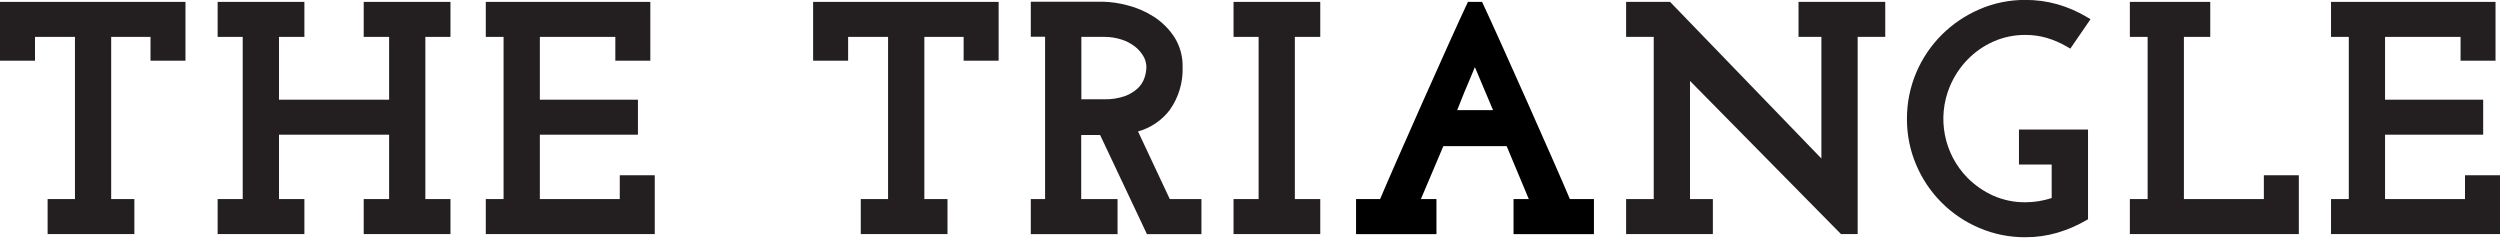
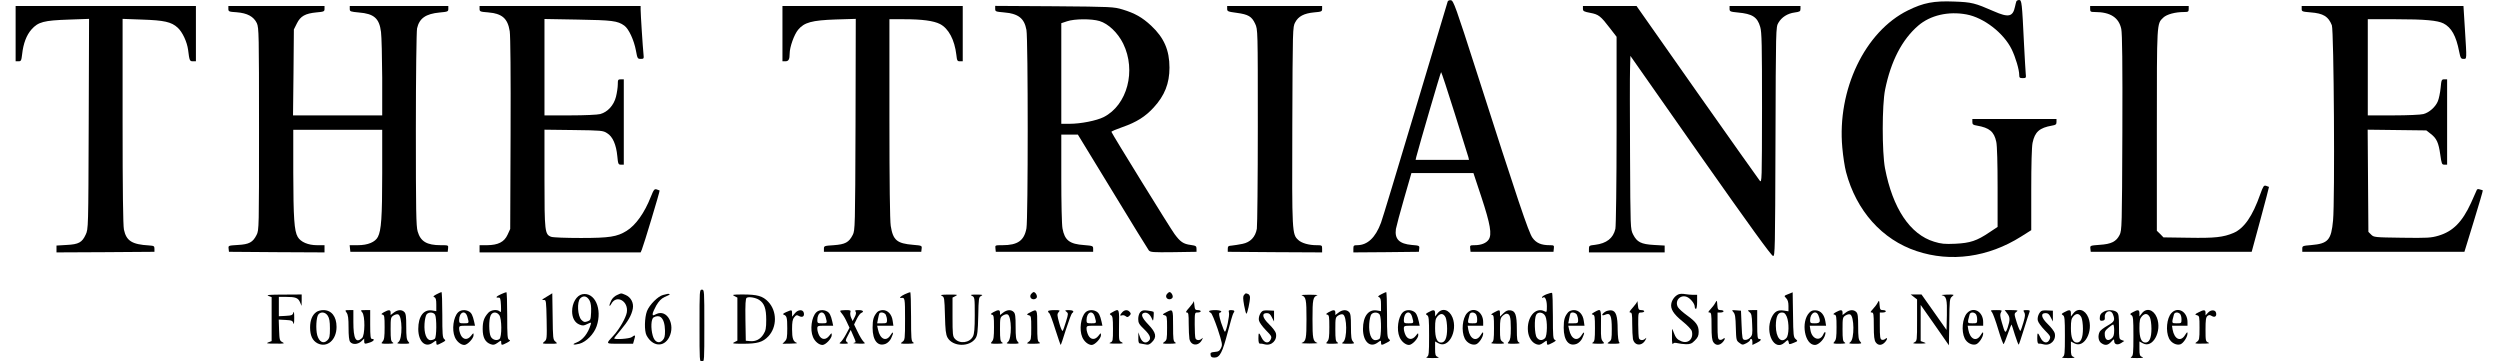
- <svg xmlns="http://www.w3.org/2000/svg" id="Layer_1" data-name="Layer 1" viewBox="0 0 687.84 65.27">
-   <defs>
-     <style>.cls-1{fill:#231f20;}.cls-2{fill:none;}</style>
-   </defs>
-   <polygon class="cls-1" points="0 16.7 9.63 16.7 9.63 10.15 20.62 10.15 20.62 54.77 13.1 54.77 13.1 64.4 36.97 64.4 36.97 54.77 30.59 54.77 30.59 10.15 41.41 10.15 41.41 16.7 51.03 16.7 51.03 0.52 0 0.52 0 16.7" />
-   <polygon class="cls-1" points="100.07 10.15 107.06 10.15 107.06 27.43 76.76 27.43 76.76 10.15 83.75 10.15 83.75 0.52 59.88 0.52 59.88 10.15 66.78 10.15 66.78 54.77 59.88 54.77 59.88 64.4 83.75 64.4 83.75 54.77 76.76 54.77 76.76 37.06 107.06 37.06 107.06 54.77 100.07 54.77 100.07 64.4 123.94 64.4 123.94 54.77 117.03 54.77 117.03 10.15 123.94 10.15 123.94 0.52 100.07 0.52 100.07 10.15" />
-   <polygon class="cls-1" points="170.52 54.77 148.53 54.77 148.53 37.06 175.52 37.06 175.52 27.43 148.53 27.43 148.53 10.15 169.3 10.15 169.3 16.7 178.93 16.7 178.93 0.52 133.66 0.52 133.66 10.15 138.55 10.15 138.55 54.77 133.66 54.77 133.66 64.4 180.15 64.4 180.15 48.22 170.52 48.22 170.52 54.77" />
-   <polygon class="cls-1" points="223.72 16.7 233.35 16.7 233.35 10.15 244.34 10.15 244.34 54.77 236.83 54.77 236.83 64.4 260.69 64.4 260.69 54.77 254.32 54.77 254.32 10.15 265.13 10.15 265.13 16.7 274.76 16.7 274.76 0.52 223.72 0.52 223.72 16.7" />
-   <path class="cls-1" d="M314.79,39.75a16.44,16.44,0,0,0,8.73-5.9,19.29,19.29,0,0,0,3.54-11.78,14.78,14.78,0,0,0-2.33-8.36,19.14,19.14,0,0,0-5.64-5.55,24.41,24.41,0,0,0-7.17-3.1,28.58,28.58,0,0,0-6.93-1H285.29v9.63h3.93V58.36h-3.93V68h23.87V58.36h-10V40.73h5.2L317.24,68h15V58.36h-8.71ZM311.26,30a15.88,15.88,0,0,1-5.82.9H299.2V13.74h6.33a15.12,15.12,0,0,1,4.69.72,11.82,11.82,0,0,1,3.68,1.9,9.57,9.57,0,0,1,2.37,2.7,5.83,5.83,0,0,1,.82,3,9.67,9.67,0,0,1-.54,3,7.1,7.1,0,0,1-1.77,2.77A10.5,10.5,0,0,1,311.26,30Z" transform="translate(-1.68 -3.59)" />
-   <polygon class="cls-1" points="339.39 10.15 346.29 10.15 346.29 54.77 339.39 54.77 339.39 64.4 363.25 64.4 363.25 54.77 356.26 54.77 356.26 10.15 363.25 10.15 363.25 0.52 339.39 0.52 339.39 10.15" />
-   <polygon class="cls-1" points="494.84 10.15 501.13 10.15 501.13 43.61 459.5 0.52 447.4 0.52 447.4 10.15 455 10.15 455 54.77 447.4 54.77 447.4 64.4 471.27 64.4 471.27 54.77 464.98 54.77 464.98 22.26 506.52 64.4 511.11 64.4 511.11 64.4 511.11 54.77 511.11 10.15 518.7 10.15 518.7 0.52 494.84 0.52 494.84 10.15" />
-   <path class="cls-1" d="M543,20a23.06,23.06,0,0,1,7.18-5,21.41,21.41,0,0,1,8.75-1.8,21,21,0,0,1,5.9.82,24.56,24.56,0,0,1,5.38,2.32l1.09.63,5.56-8.1-1.26-.74a34.22,34.22,0,0,0-7.87-3.37,32.1,32.1,0,0,0-8.8-1.19,31.4,31.4,0,0,0-12.69,2.6,33.63,33.63,0,0,0-10.33,7,32.84,32.84,0,0,0-7,10.39,32.18,32.18,0,0,0-2.56,12.72A31.86,31.86,0,0,0,528.92,49,32.65,32.65,0,0,0,546.23,66.3a31.87,31.87,0,0,0,12.68,2.56,31,31,0,0,0,8.82-1.24,36.25,36.25,0,0,0,7.76-3.31l.68-.39V39.23h-19v9.63h9v9.21a22.88,22.88,0,0,1-7.29,1.17,21.37,21.37,0,0,1-8.75-1.8A23.75,23.75,0,0,1,543,52.51a23.16,23.16,0,0,1-4.86-25.11A23.77,23.77,0,0,1,543,20Z" transform="translate(-1.68 -3.59)" />
-   <polygon class="cls-1" points="622.87 54.77 600.87 54.77 600.87 10.15 608.12 10.15 608.12 0.52 586 0.52 586 10.15 590.89 10.15 590.89 54.77 586 54.77 586 64.4 632.49 64.4 632.49 48.22 622.87 48.22 622.87 54.77" />
-   <polygon class="cls-1" points="678.21 48.22 678.21 54.77 656.21 54.77 656.21 37.06 683.21 37.06 683.21 27.43 656.21 27.43 656.21 10.15 676.99 10.15 676.99 16.7 686.61 16.7 686.61 0.52 641.35 0.52 641.35 10.15 646.24 10.15 646.24 54.77 641.35 54.77 641.35 64.4 687.84 64.4 687.84 48.22 678.21 48.22" />
-   <path class="cls-2" d="M405.6,26.38c-.63,1.51-1.28,3.11-2,4.84l-1.06,2.67h9.81l-5-11.84C406.75,23.54,406.16,25,405.6,26.38Z" transform="translate(-1.68 -3.59)" />
-   <path d="M433.61,58.36c-3.39-8.11-19.88-45.2-24.16-54.25h-3.89c-4.27,9-20.72,46-24.16,54.25h-6.62V68H396.9V58.36h-4.28l6.18-14.57h17.41l3.27,7.81,2.83,6.76h-4.2V68h22.12V58.36Zm-31-24.47,1.06-2.67c.68-1.73,1.33-3.33,2-4.84s1.15-2.84,1.8-4.33l5,11.84Z" transform="translate(-1.68 -3.59)" />
+ <svg xmlns="http://www.w3.org/2000/svg" version="1.0" width="2080pt" height="300pt" viewBox="0 0 2080 300" preserveAspectRatio="xMidYMid meet">
+   <g transform="translate(-400,955) scale(0.1,-0.1)" fill="#000000" stroke="none">
+     <path d="M16045 9538 c-2 -7 -124 -413 -270 -901 -146 -488 -274 -912 -285 -940 -46 -124 -112 -186 -197 -187 -30 0 -33 -3 -33 -30 l0 -30 273 2 272 3 3 26 c3 25 1 26 -62 31 -104 9 -144 49 -132 133 4 22 34 136 68 253 l61 212 258 0 258 0 67 -202 c74 -225 88 -308 60 -351 -20 -30 -63 -47 -118 -47 -37 0 -39 -2 -36 -27 l3 -28 345 0 345 0 3 28 c3 25 1 27 -35 27 -70 0 -112 18 -143 62 -32 44 -122 311 -467 1388 -171 533 -190 585 -211 588 -12 2 -24 -3 -27 -10z m58 -931 c59 -189 110 -353 114 -365 l5 -22 -222 0 -222 0 5 23 c27 104 203 707 207 707 3 0 54 -155 113 -343z" />
+     <path d="M20776 9538 c-3 -7 -7 -26 -11 -43 -18 -85 -53 -93 -176 -39 -158 69 -184 76 -330 81 -170 7 -256 -10 -384 -73 -359 -176 -591 -661 -547 -1142 6 -70 20 -161 31 -203 85 -322 300 -563 587 -658 284 -95 596 -52 870 121 l84 53 0 337 c0 209 4 357 11 390 19 91 58 125 162 143 31 5 37 10 37 30 l0 25 -350 0 -350 0 0 -25 c0 -20 6 -25 38 -30 104 -18 143 -50 161 -135 7 -31 11 -180 11 -380 l0 -328 -68 -45 c-105 -71 -160 -89 -284 -95 -89 -4 -117 -1 -176 17 -201 61 -345 278 -409 612 -25 135 -25 526 1 653 48 237 141 417 276 533 100 86 250 121 401 93 145 -27 309 -154 376 -290 33 -68 63 -170 63 -214 0 -22 4 -26 29 -26 28 0 29 2 25 38 -2 20 -8 129 -14 242 -17 351 -19 370 -41 370 -11 0 -21 -6 -23 -12z" />
+     <path d="M4130 9270 l0 -230 24 0 c21 0 24 6 30 58 10 91 36 159 78 207 56 63 103 75 311 82 l168 6 -3 -874 c-3 -871 -3 -874 -25 -921 -30 -65 -58 -81 -159 -86 l-84 -5 0 -28 0 -29 408 2 407 3 0 25 c0 23 -4 25 -45 28 -142 8 -189 38 -209 132 -7 35 -11 326 -11 902 l0 851 163 -6 c182 -6 243 -19 295 -67 40 -36 78 -118 87 -185 11 -89 13 -95 40 -95 l25 0 0 230 0 230 -750 0 -750 0 0 -230z" />
+     <path d="M5900 9476 c0 -22 5 -24 69 -28 89 -7 142 -36 168 -91 17 -39 18 -87 18 -882 0 -820 0 -841 -20 -879 -31 -62 -62 -79 -155 -84 -81 -5 -81 -5 -78 -31 l3 -26 398 -3 397 -2 0 30 0 30 -62 0 c-74 0 -136 26 -161 69 -29 49 -36 158 -37 534 l0 357 370 0 370 0 0 -362 c0 -368 -8 -475 -36 -529 -22 -43 -83 -69 -167 -69 l-68 0 3 -27 3 -28 405 0 405 0 3 28 c3 27 3 27 -61 27 -116 0 -168 31 -192 114 -13 42 -15 172 -15 850 0 445 5 818 10 840 19 84 72 121 188 132 67 6 72 8 72 30 l0 24 -410 0 -410 0 0 -24 c0 -22 5 -23 77 -30 125 -10 169 -49 183 -162 5 -38 9 -210 10 -381 l0 -313 -371 0 -371 0 4 358 3 357 25 50 c30 61 70 83 164 92 61 5 66 8 66 29 l0 24 -400 0 -400 0 0 -24z" />
+     <path d="M7990 9476 c0 -22 5 -24 71 -29 117 -10 163 -50 180 -157 6 -41 9 -359 7 -855 l-3 -790 -22 -48 c-28 -61 -79 -86 -170 -87 l-63 0 0 -30 0 -30 670 0 670 0 10 23 c15 35 152 489 148 492 -2 1 -13 5 -24 9 -19 6 -25 -1 -49 -61 -53 -135 -126 -237 -202 -284 -79 -49 -142 -59 -380 -59 -123 0 -233 4 -248 10 -52 20 -55 42 -55 485 l0 406 243 -3 c231 -3 244 -4 278 -26 47 -28 76 -96 85 -191 6 -66 9 -71 30 -71 l24 0 0 355 0 355 -25 0 c-23 0 -25 -4 -25 -43 0 -23 -7 -70 -15 -102 -18 -71 -69 -127 -131 -144 -22 -6 -131 -11 -251 -11 l-213 0 0 401 0 401 278 -5 c286 -5 330 -10 386 -50 37 -26 81 -121 97 -208 12 -66 14 -69 40 -69 25 0 27 2 23 38 -6 55 -24 337 -24 372 l0 30 -670 0 -670 0 0 -24z" />
+     <path d="M10510 9270 l0 -230 24 0 c27 0 36 16 36 65 0 53 37 157 70 197 51 62 115 79 313 86 l167 5 -2 -879 c-3 -856 -4 -880 -23 -918 -32 -63 -63 -79 -158 -86 -79 -5 -82 -6 -82 -30 l0 -25 405 0 405 0 3 26 c3 25 2 26 -70 32 -135 11 -168 38 -187 157 -7 42 -11 362 -11 893 l0 827 123 0 c149 0 245 -13 298 -40 71 -37 121 -130 136 -257 5 -47 8 -53 29 -53 l24 0 0 230 0 230 -750 0 -750 0 0 -230z" />
+     <path d="M12280 9477 c0 -23 4 -24 71 -30 121 -10 171 -48 189 -146 14 -72 14 -1580 0 -1651 -19 -102 -73 -140 -199 -140 -62 0 -62 0 -59 -27 l3 -28 405 0 405 0 0 25 c0 24 -3 25 -75 31 -121 8 -162 40 -180 138 -6 30 -10 215 -10 417 l0 364 69 0 69 0 288 -472 c158 -260 294 -481 302 -491 14 -16 34 -17 206 -15 l191 3 0 25 c0 22 -5 26 -48 32 -62 8 -87 26 -135 91 -35 47 -519 831 -525 850 -1 4 41 22 93 40 115 40 190 87 259 163 91 99 131 200 131 331 0 145 -45 249 -152 349 -75 70 -136 104 -238 135 -73 22 -90 23 -567 27 l-493 3 0 -24z m868 -102 c73 -22 152 -97 197 -188 110 -225 34 -511 -162 -611 -60 -30 -191 -56 -284 -56 l-69 0 0 419 0 418 48 16 c62 21 203 22 270 2z" />
+     <path d="M14210 9477 c0 -22 6 -24 80 -34 96 -13 125 -30 153 -91 22 -47 22 -49 22 -852 0 -443 -4 -827 -8 -853 -12 -69 -54 -113 -120 -126 -29 -6 -68 -12 -87 -14 -30 -2 -35 -6 -35 -27 l0 -25 393 -3 392 -2 0 30 c0 29 -1 30 -47 30 -63 0 -123 17 -151 43 -52 48 -53 56 -50 948 3 811 3 825 24 863 26 50 73 75 158 83 61 5 66 8 66 29 l0 24 -395 0 -395 0 0 -23z" />
+     <path d="M17170 9477 c0 -20 8 -24 61 -34 70 -13 86 -26 165 -129 l54 -70 0 -780 c0 -431 -5 -797 -10 -818 -18 -78 -73 -121 -169 -133 -48 -5 -51 -7 -51 -34 l0 -29 315 0 315 0 0 29 0 28 -89 5 c-107 6 -142 24 -174 88 -22 45 -22 47 -25 660 -2 338 -2 662 0 720 l3 105 584 -833 c403 -573 590 -832 603 -832 16 0 17 46 20 953 3 940 3 952 24 987 27 47 76 78 135 86 43 6 49 9 49 30 l0 24 -295 0 -295 0 0 -24 c0 -21 5 -24 69 -30 120 -11 162 -37 186 -120 13 -42 15 -151 15 -675 -1 -606 -1 -625 -19 -604 -10 12 -245 344 -522 737 l-503 716 -223 0 -223 0 0 -23z" />
+     <path d="M21390 9475 c0 -22 4 -25 40 -25 128 0 199 -46 219 -141 8 -39 11 -286 9 -864 -3 -787 -4 -811 -23 -850 -28 -55 -69 -76 -166 -82 -79 -6 -80 -6 -77 -32 l3 -26 669 0 670 0 73 269 c40 148 72 270 71 271 -2 1 -13 5 -24 9 -19 6 -24 -2 -49 -71 -64 -182 -134 -283 -222 -321 -85 -36 -156 -44 -375 -40 l-208 3 -27 28 -28 27 0 838 c0 903 -1 883 53 935 29 28 100 47 173 47 35 0 39 3 39 25 l0 25 -410 0 -410 0 0 -25z" />
+     <path d="M23150 9476 c0 -22 5 -23 74 -29 106 -8 148 -34 177 -107 17 -44 26 -1455 10 -1624 -15 -163 -41 -193 -181 -205 -72 -6 -75 -7 -75 -31 l0 -25 675 0 674 0 78 254 c43 140 77 256 75 257 -1 1 -12 5 -25 8 -16 6 -24 3 -28 -11 -4 -10 -24 -55 -45 -101 -73 -159 -150 -237 -271 -273 -62 -18 -90 -20 -303 -17 -229 3 -235 4 -257 26 l-23 23 -3 425 -3 425 244 -3 244 -3 36 -28 c50 -38 66 -74 80 -173 11 -77 13 -84 34 -84 l23 0 0 355 0 355 -24 0 c-22 0 -24 -5 -30 -72 -4 -39 -14 -89 -23 -110 -19 -47 -71 -94 -120 -107 -21 -6 -133 -11 -250 -11 l-213 0 0 400 0 400 233 0 c242 0 348 -10 397 -35 66 -34 105 -104 130 -233 11 -55 15 -62 36 -62 29 0 28 -11 12 248 l-12 192 -673 0 -673 0 0 -24z" />
+     <path d="M9820 6840 c0 -293 0 -300 20 -300 20 0 20 7 20 300 0 293 0 300 -20 300 -20 0 -20 -7 -20 -300z" />
+     <path d="M7631 7101 c-26 -14 -30 -19 -17 -24 12 -5 16 -20 16 -61 l0 -55 -35 6 c-70 11 -115 -49 -115 -154 0 -105 59 -160 121 -114 29 21 29 21 29 1 0 -24 5 -24 48 -1 30 15 32 19 18 30 -14 11 -16 43 -16 202 0 104 -3 189 -7 189 -5 -1 -23 -9 -42 -19z m-11 -170 c14 -28 13 -184 -2 -199 -7 -7 -23 -12 -36 -12 -34 0 -55 57 -50 136 2 34 10 69 17 78 18 22 58 20 71 -3z" />
+     <path d="M8168 7102 c-40 -18 -49 -31 -20 -28 14 1 17 -9 20 -64 2 -52 1 -63 -9 -52 -21 20 -73 15 -96 -10 -36 -40 -47 -71 -47 -136 0 -70 21 -110 67 -126 22 -8 33 -5 57 12 30 22 30 22 30 2 0 -24 5 -24 49 -1 26 14 30 19 17 24 -14 6 -16 30 -16 202 0 107 -3 195 -7 194 -5 0 -25 -8 -45 -17z m-14 -174 c22 -30 22 -180 2 -198 -22 -18 -59 -8 -73 20 -16 31 -17 141 -1 175 14 32 51 33 72 3z" />
+     <path d="M11528 7102 c-33 -15 -52 -34 -30 -31 31 5 32 -2 32 -175 0 -169 -1 -175 -22 -190 -21 -15 -19 -16 42 -16 49 1 61 3 48 11 -16 9 -18 30 -18 214 0 113 -3 205 -7 204 -5 0 -25 -8 -45 -17z" />
+     <path d="M12580 7105 c-17 -20 -5 -45 20 -45 11 0 23 7 26 15 6 15 -11 45 -26 45 -4 0 -13 -7 -20 -15z" />
+     <path d="M13710 7105 c-17 -20 -5 -45 20 -45 11 0 23 7 26 15 6 15 -11 45 -26 45 -4 0 -13 -7 -20 -15z" />
+     <path d="M15491 7101 c-26 -14 -30 -19 -17 -24 12 -5 16 -20 16 -61 l0 -55 -35 6 c-70 11 -115 -49 -115 -154 0 -105 59 -160 121 -114 29 21 29 21 29 1 0 -24 5 -24 48 -1 30 15 32 19 18 30 -14 11 -16 43 -16 202 0 104 -3 189 -7 189 -5 -1 -23 -9 -42 -19z m-11 -170 c14 -28 13 -184 -2 -199 -7 -7 -23 -12 -36 -12 -34 0 -55 57 -50 136 2 34 10 69 17 78 18 22 58 20 71 -3z" />
+     <path d="M16868 7102 c-21 -8 -38 -19 -38 -25 0 -6 3 -7 7 -4 16 17 33 -19 33 -70 0 -50 -1 -53 -19 -43 -76 40 -151 -52 -138 -169 6 -51 33 -92 70 -105 22 -8 33 -5 57 12 30 22 30 22 30 2 0 -24 5 -24 49 -1 26 14 30 19 17 24 -14 6 -16 30 -16 196 0 104 -3 192 -7 194 -5 2 -25 -3 -45 -11z m-11 -182 c19 -37 17 -165 -3 -184 -22 -22 -50 -20 -68 6 -19 26 -22 158 -5 189 15 28 60 22 76 -11z" />
+     <path d="M18878 7103 c-36 -14 -36 -15 -17 -34 13 -13 19 -33 19 -64 l0 -45 -39 6 c-51 8 -78 -8 -102 -59 -57 -128 25 -285 109 -207 26 25 30 25 34 1 3 -18 5 -18 40 -4 37 15 37 15 18 32 -18 15 -20 30 -22 202 l-3 187 -37 -15z m-12 -188 c20 -48 19 -153 -3 -177 -44 -49 -88 2 -88 102 1 77 16 110 51 110 19 0 28 -8 40 -35z" />
+     <path d="M8553 7084 c-48 -28 -51 -32 -25 -30 15 1 17 -14 20 -164 3 -158 2 -166 -19 -182 -21 -18 -20 -18 46 -18 65 0 67 0 46 18 -20 16 -21 27 -23 209 l-3 193 -42 -26z" />
+     <path d="M8845 7102 c-48 -10 -85 -72 -85 -142 0 -54 22 -94 60 -110 27 -11 37 -11 66 4 35 16 35 16 28 -6 -22 -73 -66 -128 -118 -148 -43 -16 -25 -23 25 -10 56 15 121 81 143 146 49 143 -15 286 -119 266z m61 -54 c10 -19 14 -51 12 -96 -3 -63 -5 -67 -31 -76 -23 -8 -31 -6 -49 12 -33 32 -39 151 -10 180 27 27 58 18 78 -20z" />
+     <path d="M9133 7095 c-17 -7 -39 -27 -47 -44 -20 -38 -20 -65 0 -29 43 80 145 23 129 -72 -8 -45 -62 -139 -109 -190 -68 -74 -72 -70 51 -70 l110 0 10 35 c12 38 8 42 -21 20 -19 -14 -146 -22 -146 -10 0 3 25 35 55 70 61 72 90 124 100 177 9 48 -16 95 -60 114 -40 16 -32 17 -72 -1z" />
+     <path d="M9555 7105 c-5 -2 -23 -6 -38 -9 -42 -10 -113 -81 -134 -134 -21 -55 -23 -165 -4 -202 50 -94 143 -102 188 -17 55 106 -17 238 -107 194 -27 -14 -30 -14 -30 1 0 9 14 41 30 70 22 37 42 58 68 70 20 9 39 18 41 19 7 5 -3 10 -14 8z m-59 -193 c23 -15 36 -57 37 -114 0 -47 -4 -63 -21 -80 -30 -31 -67 -13 -81 39 -18 62 -14 140 7 152 20 12 43 14 58 3z" />
+     <path d="M14350 7095 c-9 -11 -9 -29 1 -85 7 -38 15 -70 19 -70 8 0 30 100 30 136 0 12 -7 25 -16 28 -21 8 -20 8 -34 -9z" />
+     <path d="M17965 7101 c-28 -12 -51 -41 -59 -73 -11 -47 17 -91 93 -152 41 -33 73 -67 77 -81 16 -64 -30 -108 -88 -84 -34 14 -47 29 -64 76 -13 38 -13 38 -13 -37 -1 -47 3 -70 8 -61 6 10 17 11 37 6 16 -4 48 -8 72 -9 35 0 48 5 73 31 25 25 32 40 32 72 0 53 -21 82 -97 137 -35 25 -69 56 -76 69 -28 52 19 106 74 85 29 -11 66 -56 66 -81 0 -11 5 -19 10 -19 6 0 10 26 10 58 l0 59 -32 0 c-18 0 -49 3 -68 6 -19 4 -44 3 -55 -2z" />
+     <path d="M6233 7088 l27 -10 0 -183 0 -183 -27 -10 c-23 -9 -12 -11 57 -11 75 -1 82 1 60 12 -23 12 -25 18 -28 100 l-3 88 58 -3 c51 -3 58 -6 64 -28 4 -15 7 2 7 45 0 43 -3 60 -7 45 -6 -22 -13 -25 -64 -28 l-57 -3 0 81 0 80 58 0 c81 0 102 -8 118 -44 l13 -31 1 48 0 47 -152 -1 c-115 0 -146 -3 -125 -11z" />
+     <path d="M10110 7087 l25 -13 0 -179 0 -179 -25 -13 c-22 -11 -13 -13 70 -13 122 0 166 13 212 61 74 78 74 211 -1 289 -45 47 -89 60 -211 60 -83 0 -92 -2 -70 -13z m206 -32 c43 -28 59 -72 59 -165 0 -71 -4 -91 -23 -121 -26 -42 -65 -62 -113 -57 l-34 3 -3 174 c-2 133 1 177 10 183 17 12 75 2 104 -17z" />
+     <path d="M11837 7088 c20 -10 21 -18 25 -162 3 -122 7 -157 21 -184 43 -78 184 -82 234 -6 15 24 19 54 22 185 3 149 4 157 25 167 17 9 10 11 -39 11 -50 0 -56 -2 -37 -11 21 -11 22 -15 22 -160 0 -111 -4 -156 -15 -177 -27 -54 -111 -65 -151 -19 -17 18 -19 38 -19 181 l0 161 25 13 c22 11 16 13 -55 12 -63 0 -75 -3 -58 -11z" />
+     <path d="M14830 7093 c36 -13 40 -34 40 -198 0 -164 -4 -185 -40 -198 -8 -3 21 -5 65 -5 44 0 73 2 65 5 -36 13 -40 34 -40 198 0 164 4 185 40 198 8 3 -21 5 -65 5 -44 0 -73 -2 -65 -5z" />
+     <path d="M19924 7079 l26 -20 0 -173 c0 -169 0 -173 -22 -184 -19 -9 -12 -11 42 -11 55 1 61 2 38 11 l-28 10 0 150 0 151 118 -168 117 -168 3 194 c2 184 3 195 23 212 21 17 19 17 -42 16 -35 -1 -54 -4 -41 -6 36 -7 43 -35 40 -165 l-3 -123 -104 148 -104 147 -45 0 -45 0 27 -21z" />
+     <path d="M13932 7043 c-1 -7 -18 -31 -38 -53 -26 -29 -32 -40 -20 -40 14 0 16 -14 16 -94 0 -51 3 -108 6 -126 12 -58 76 -63 105 -7 9 18 9 20 -2 10 -18 -18 -46 -16 -53 3 -3 9 -6 60 -6 115 0 99 0 99 25 99 14 0 25 5 25 10 0 6 -11 10 -24 10 -22 0 -25 5 -29 43 -2 23 -4 36 -5 30z" />
+     <path d="M17622 7043 c-1 -7 -18 -31 -38 -53 -26 -29 -32 -40 -20 -40 14 0 16 -14 16 -94 0 -51 3 -108 6 -126 12 -58 76 -63 105 -7 9 18 9 20 -2 10 -18 -18 -46 -16 -53 3 -3 9 -6 60 -6 115 0 99 0 99 25 99 14 0 25 5 25 10 0 6 -11 10 -24 10 -22 0 -25 5 -29 43 -2 23 -4 36 -5 30z" />
+     <path d="M18271 7030 c-7 -14 -25 -37 -39 -52 -21 -23 -23 -28 -9 -28 15 0 17 -14 17 -113 0 -86 4 -118 16 -135 19 -27 48 -28 74 -2 24 24 28 49 5 30 -8 -7 -22 -10 -30 -6 -12 4 -15 26 -15 116 l0 110 25 0 c14 0 25 5 25 10 0 6 -11 10 -24 10 -22 0 -25 5 -28 43 -3 41 -3 42 -17 17z" />
+     <path d="M19621 7030 c-7 -14 -25 -37 -39 -52 -21 -23 -23 -28 -9 -28 15 0 17 -14 17 -113 0 -86 4 -118 16 -135 19 -27 48 -28 74 -2 24 24 28 49 5 30 -8 -7 -22 -10 -30 -6 -12 4 -15 26 -15 116 l0 110 25 0 c14 0 25 5 25 10 0 6 -11 10 -24 10 -22 0 -25 5 -28 43 -3 41 -3 42 -17 17z" />
+     <path d="M6632 6954 c-34 -24 -52 -68 -52 -129 0 -67 20 -109 61 -131 80 -41 159 27 159 136 0 87 -42 140 -110 140 -20 0 -46 -7 -58 -16z m95 -31 c13 -20 18 -47 18 -105 0 -67 -3 -81 -22 -100 -32 -32 -68 -13 -84 44 -13 52 -8 150 10 172 21 25 58 20 78 -11z" />
+     <path d="M6884 6948 c12 -17 16 -48 16 -123 0 -68 4 -107 13 -119 19 -25 63 -23 93 4 l24 23 0 -21 c0 -25 5 -26 49 -11 32 11 42 29 16 29 -12 0 -15 20 -15 120 l0 120 -42 0 c-39 0 -40 -1 -25 -18 26 -28 24 -192 -1 -215 -51 -46 -72 -7 -72 134 l0 99 -36 0 c-34 0 -35 -1 -20 -22z" />
+     <path d="M7195 6953 c-24 -14 -26 -18 -12 -21 15 -3 17 -16 17 -104 0 -80 -3 -105 -17 -120 -15 -17 -14 -18 43 -18 45 1 55 3 42 11 -15 8 -18 25 -18 109 0 94 1 100 24 115 13 8 30 13 39 9 35 -13 37 -205 2 -230 -17 -12 -12 -14 40 -14 56 0 57 1 42 18 -14 15 -17 40 -17 125 0 83 -3 109 -16 121 -21 22 -56 20 -88 -5 l-26 -20 0 20 c0 25 -15 26 -55 4z" />
+     <path d="M7811 6951 c-39 -39 -53 -144 -27 -205 15 -37 50 -66 79 -66 26 0 77 54 77 81 0 21 -1 21 -21 -5 -28 -36 -64 -34 -84 4 -8 16 -15 40 -15 55 0 24 2 25 66 25 l66 0 -7 33 c-12 54 -23 75 -44 86 -30 17 -69 13 -90 -8z m78 -38 c15 -53 15 -53 -29 -53 -36 0 -40 2 -40 26 0 69 52 89 69 27z" />
+     <path d="M10540 6953 c-24 -11 -30 -17 -20 -21 26 -9 30 -24 30 -114 0 -75 -3 -91 -20 -108 l-20 -20 68 1 c37 0 60 3 52 6 -31 11 -40 37 -40 114 0 59 4 82 18 99 16 20 21 21 41 10 27 -14 45 -2 39 26 -6 32 -49 30 -75 -3 l-23 -28 0 28 c0 31 -2 31 -50 10z" />
+     <path d="M10791 6951 c-39 -39 -53 -144 -27 -205 15 -37 50 -66 79 -66 26 0 77 54 77 81 0 21 -1 21 -21 -5 -28 -36 -64 -34 -84 4 -8 16 -15 40 -15 55 0 24 2 25 66 25 l66 0 -7 33 c-12 54 -23 75 -44 86 -30 17 -69 13 -90 -8z m78 -38 c15 -53 15 -53 -29 -53 -36 0 -40 2 -40 26 0 69 52 89 69 27z" />
+     <path d="M10990 6963 c0 -3 7 -14 16 -24 9 -10 27 -40 39 -67 l23 -49 -29 -54 c-16 -30 -37 -60 -46 -66 -14 -11 -10 -13 27 -13 37 0 41 2 28 13 -15 11 -15 16 7 57 l23 45 21 -48 c25 -58 25 -54 4 -60 -10 -3 9 -5 41 -6 58 -1 59 -1 40 17 -10 10 -32 46 -48 80 l-30 62 22 45 c12 25 29 48 37 51 27 11 16 24 -21 24 -28 0 -34 -3 -26 -12 7 -9 5 -23 -7 -46 l-17 -33 -12 26 c-7 15 -10 36 -7 46 6 17 1 19 -39 19 -25 0 -46 -3 -46 -7z" />
+     <path d="M11298 6953 c-30 -35 -38 -62 -38 -130 0 -107 44 -160 110 -133 16 7 36 27 44 45 23 47 20 66 -4 28 -36 -59 -88 -37 -105 45 l-7 32 68 0 67 0 -6 41 c-7 53 -40 89 -82 89 -18 0 -39 -8 -47 -17z m72 -22 c5 -11 10 -31 10 -45 0 -24 -4 -26 -41 -26 l-41 0 7 37 c4 21 9 41 11 45 10 15 43 8 54 -11z" />
+     <path d="M12265 6953 c-24 -14 -26 -18 -12 -21 15 -3 17 -16 17 -104 0 -80 -3 -105 -17 -120 -15 -17 -14 -18 43 -18 45 1 55 3 42 11 -15 8 -18 25 -18 109 0 94 1 100 24 115 13 8 30 13 39 9 35 -13 37 -205 2 -230 -17 -12 -12 -14 40 -14 56 0 57 1 42 18 -14 15 -17 40 -17 125 0 83 -3 109 -16 121 -21 22 -56 20 -88 -5 l-26 -20 0 20 c0 25 -15 26 -55 4z" />
+     <path d="M12571 6951 c-31 -16 -32 -18 -12 -24 20 -5 21 -11 21 -105 0 -93 -2 -102 -22 -116 -21 -15 -19 -16 42 -16 49 1 61 3 48 11 -16 9 -18 27 -18 139 0 142 0 142 -59 111z" />
+     <path d="M12720 6961 c0 -6 4 -13 10 -16 5 -3 28 -64 50 -135 23 -72 43 -130 45 -130 2 0 22 58 44 130 23 71 46 132 51 135 21 13 8 25 -27 25 -34 -1 -36 -2 -20 -14 16 -13 16 -17 -4 -82 -11 -38 -24 -73 -28 -77 -4 -4 -17 25 -28 65 -18 65 -19 75 -5 91 14 16 12 17 -36 17 -29 0 -52 -4 -52 -9z" />
+     <path d="M13031 6951 c-39 -39 -53 -144 -27 -205 15 -37 50 -66 79 -66 26 0 77 54 77 81 0 21 -1 21 -21 -5 -28 -36 -64 -34 -84 4 -8 16 -15 40 -15 55 0 24 2 25 66 25 l66 0 -7 33 c-12 54 -23 75 -44 86 -30 17 -69 13 -90 -8z m78 -38 c15 -53 15 -53 -29 -53 -36 0 -40 2 -40 26 0 69 52 89 69 27z" />
+     <path d="M13256 6953 c-25 -13 -27 -17 -13 -25 14 -7 17 -26 17 -114 0 -99 -1 -105 -22 -114 -17 -6 -5 -9 47 -9 59 0 66 2 47 12 -22 10 -23 15 -22 111 3 174 4 171 -54 139z" />
+     <path d="M13337 6952 c-21 -23 -22 -33 -2 -26 8 4 22 0 31 -7 12 -10 18 -9 31 4 13 13 14 19 3 31 -17 21 -43 20 -63 -2z" />
+     <path d="M13487 6953 c-10 -11 -17 -35 -17 -57 0 -32 7 -45 51 -87 53 -51 61 -81 27 -103 -25 -15 -50 2 -65 45 l-12 34 0 -46 c-1 -30 3 -46 12 -46 6 -1 26 -4 44 -8 26 -6 36 -3 57 18 43 43 35 79 -30 147 -57 59 -67 91 -31 98 22 4 46 -14 60 -48 11 -24 11 -24 15 14 2 21 2 40 -1 42 -2 2 -23 7 -48 10 -36 5 -47 2 -62 -13z" />
+     <path d="M13701 6951 c-31 -16 -32 -18 -12 -24 20 -5 21 -11 21 -105 0 -93 -2 -102 -22 -116 -21 -15 -19 -16 42 -16 49 1 61 3 48 11 -16 9 -18 27 -18 139 0 142 0 142 -59 111z" />
+     <path d="M14060 6961 c0 -5 6 -11 14 -14 8 -3 33 -64 57 -134 39 -120 41 -131 28 -158 -11 -24 -21 -31 -52 -33 -33 -3 -38 -6 -35 -25 2 -17 10 -22 33 -22 44 0 66 43 110 212 21 81 42 152 47 158 14 16 9 25 -18 25 -21 0 -24 -3 -19 -21 7 -22 -22 -159 -34 -159 -4 0 -18 35 -32 77 -17 57 -20 78 -11 81 29 9 8 22 -38 22 -27 0 -50 -4 -50 -9z" />
+     <path d="M14504 6962 c-21 -14 -36 -54 -29 -80 3 -15 29 -50 57 -79 48 -49 51 -54 40 -78 -17 -37 -52 -30 -74 13 -24 50 -28 50 -28 -2 0 -32 4 -46 13 -45 6 1 25 -1 40 -6 57 -15 107 36 92 94 -4 14 -29 47 -56 73 -57 55 -64 93 -19 93 19 0 29 -9 42 -35 l18 -35 0 45 0 45 -43 2 c-23 2 -47 0 -53 -5z" />
+     <path d="M15055 6953 c-24 -14 -26 -18 -12 -21 15 -3 17 -16 17 -104 0 -80 -3 -105 -17 -120 -15 -17 -14 -18 43 -18 45 1 55 3 42 11 -15 8 -18 25 -18 109 0 94 1 100 24 115 13 8 30 13 39 9 35 -13 37 -205 2 -230 -17 -12 -12 -14 40 -14 56 0 57 1 42 18 -14 15 -17 40 -17 125 0 83 -3 109 -16 121 -21 22 -56 20 -88 -5 l-26 -20 0 20 c0 25 -15 26 -55 4z" />
+     <path d="M15671 6951 c-39 -39 -53 -144 -27 -205 15 -37 50 -66 79 -66 26 0 77 54 77 81 0 21 -1 21 -21 -5 -28 -36 -64 -34 -84 4 -8 16 -15 40 -15 55 0 24 2 25 66 25 l66 0 -7 33 c-12 54 -23 75 -44 86 -30 17 -69 13 -90 -8z m78 -38 c15 -53 15 -53 -29 -53 -36 0 -40 2 -40 26 0 69 52 89 69 27z" />
+     <path d="M15886 6953 c-25 -13 -27 -17 -13 -25 15 -8 17 -30 17 -173 0 -146 -2 -165 -17 -174 -14 -8 -2 -10 47 -10 49 0 59 3 43 9 -20 8 -23 16 -23 69 l0 60 28 -15 c82 -47 162 100 117 214 -27 67 -86 84 -124 36 l-21 -27 0 27 c0 30 -13 32 -54 9z m141 -43 c7 -14 13 -57 13 -95 0 -77 -17 -115 -50 -115 -34 0 -50 38 -50 120 0 64 4 80 21 99 25 27 49 24 66 -9z" />
+     <path d="M16206 6945 c-39 -42 -49 -150 -20 -210 17 -37 61 -60 94 -50 25 8 60 61 60 90 0 16 -4 13 -20 -12 -36 -60 -89 -37 -104 45 l-5 32 64 0 65 0 0 30 c0 88 -81 133 -134 75z m72 -7 c7 -7 12 -27 12 -45 0 -32 -1 -33 -40 -33 -43 0 -43 -1 -23 73 5 20 33 23 51 5z" />
+     <path d="M16430 6950 c-22 -12 -28 -19 -17 -20 15 0 17 -12 17 -110 0 -93 -3 -110 -17 -119 -14 -8 -2 -10 47 -11 61 0 63 1 42 16 -20 14 -22 23 -22 105 0 76 3 92 20 109 11 11 26 20 33 20 29 0 37 -25 37 -119 0 -74 -4 -98 -17 -113 -15 -17 -14 -18 43 -18 45 1 55 3 42 11 -15 8 -18 25 -18 112 0 118 -12 150 -54 155 -20 3 -37 -4 -57 -24 l-29 -28 0 27 c0 32 -4 32 -50 7z" />
+     <path d="M17048 6953 c-30 -35 -38 -62 -38 -130 0 -107 44 -160 110 -133 16 7 36 27 44 45 23 47 20 66 -4 28 -36 -59 -88 -37 -105 45 l-7 32 68 0 67 0 -6 41 c-7 53 -40 89 -82 89 -18 0 -39 -8 -47 -17z m72 -22 c5 -11 10 -31 10 -45 0 -24 -4 -26 -41 -26 l-41 0 7 37 c4 21 9 41 11 45 10 15 43 8 54 -11z" />
+     <path d="M17265 6953 c-24 -14 -26 -18 -12 -21 15 -3 17 -17 17 -112 0 -93 -3 -110 -17 -119 -14 -8 -4 -10 41 -11 57 0 59 1 42 19 -14 15 -17 37 -16 112 2 168 4 164 -55 132z" />
+     <path d="M17353 6955 c-31 -22 -29 -37 3 -23 42 19 54 -8 54 -118 0 -85 -2 -94 -22 -108 -21 -15 -20 -16 37 -16 46 0 56 3 47 12 -7 7 -12 46 -13 103 0 118 -14 159 -54 163 -16 1 -40 -4 -52 -13z" />
+     <path d="M18422 6953 c14 -15 18 -42 20 -127 3 -104 4 -110 29 -128 25 -19 28 -19 58 -4 17 9 31 21 31 26 0 6 5 10 10 10 6 0 10 -11 10 -25 l0 -25 35 17 c36 17 46 33 20 33 -12 0 -15 20 -15 120 l0 120 -42 0 c-41 -1 -42 -1 -23 -16 17 -12 21 -29 23 -103 4 -80 2 -91 -18 -111 -12 -12 -31 -20 -43 -18 -21 3 -22 9 -27 123 l-5 120 -40 3 c-38 3 -39 3 -23 -15z" />
+     <path d="M19053 6948 c-72 -77 -38 -268 47 -268 26 0 65 35 80 70 16 38 5 53 -11 16 -28 -60 -94 -37 -106 37 l-6 37 68 0 68 0 -6 37 c-9 55 -37 87 -78 91 -26 2 -40 -3 -56 -20z m77 -24 c20 -51 14 -64 -30 -64 -36 0 -40 2 -40 26 0 61 51 89 70 38z" />
+     <path d="M19275 6953 c-24 -14 -26 -18 -12 -21 15 -3 17 -16 17 -104 0 -80 -3 -105 -17 -120 -15 -17 -14 -18 43 -18 45 1 55 3 42 11 -15 8 -18 25 -18 109 0 94 1 100 24 115 13 8 30 13 39 9 35 -13 37 -205 2 -230 -17 -12 -12 -14 40 -14 56 0 57 1 42 18 -14 15 -17 40 -17 125 0 83 -3 109 -16 121 -21 22 -56 20 -88 -5 l-26 -20 0 20 c0 25 -15 26 -55 4z" />
+     <path d="M20366 6945 c-39 -42 -49 -150 -20 -210 17 -37 61 -60 94 -50 25 8 60 61 60 90 0 16 -4 13 -20 -12 -36 -60 -89 -37 -104 45 l-5 32 64 0 65 0 0 30 c0 88 -81 133 -134 75z m72 -7 c7 -7 12 -27 12 -45 0 -32 -1 -33 -40 -33 -43 0 -43 -1 -23 73 5 20 33 23 51 5z" />
+     <path d="M20573 6953 c8 -10 32 -75 53 -146 21 -70 41 -124 45 -120 4 5 19 43 34 86 15 42 29 77 30 77 2 0 15 -39 29 -86 15 -47 29 -84 32 -81 3 3 22 60 43 128 21 68 42 132 46 142 6 14 2 17 -24 17 -28 0 -30 -2 -19 -19 9 -15 8 -32 -7 -83 -10 -34 -21 -66 -25 -71 -3 -4 -17 27 -30 68 -23 74 -23 75 -4 90 17 13 14 14 -39 15 l-58 0 20 -26 c25 -32 26 -55 5 -119 -19 -54 -22 -51 -49 43 -15 51 -16 68 -7 83 11 18 9 19 -39 19 -49 0 -51 -1 -36 -17z" />
+     <path d="M20984 6962 c-21 -14 -36 -54 -29 -80 3 -15 29 -50 57 -79 48 -49 51 -54 40 -78 -17 -37 -52 -30 -74 13 -24 50 -28 50 -28 -2 0 -32 4 -46 13 -45 6 1 25 -1 40 -6 57 -15 107 36 92 94 -4 14 -29 47 -56 73 -57 55 -64 93 -19 93 19 0 29 -9 42 -35 l18 -35 0 45 0 45 -43 2 c-23 2 -47 0 -53 -5z" />
+     <path d="M21176 6953 c-25 -13 -27 -17 -13 -25 15 -8 17 -30 17 -173 0 -146 -2 -165 -17 -174 -14 -8 -2 -10 47 -10 49 0 59 3 43 9 -20 8 -23 16 -23 69 l0 60 28 -15 c82 -47 162 100 117 214 -27 67 -86 84 -124 36 l-21 -27 0 27 c0 30 -13 32 -54 9z m141 -43 c7 -14 13 -57 13 -95 0 -77 -17 -115 -50 -115 -34 0 -50 38 -50 120 0 64 4 80 21 99 25 27 49 24 66 -9z" />
+     <path d="M21505 6958 c-26 -15 -35 -28 -35 -56 0 -19 5 -23 23 -20 17 2 21 9 19 27 -5 51 51 72 68 25 19 -48 12 -61 -45 -93 -30 -17 -59 -39 -65 -50 -18 -34 -12 -78 12 -95 32 -23 55 -20 83 10 23 25 25 25 25 7 0 -29 28 -37 58 -17 l26 17 -22 8 c-21 8 -22 14 -22 112 0 88 -3 106 -18 120 -21 19 -77 22 -107 5z m85 -156 c0 -36 -5 -54 -19 -66 -30 -27 -55 -17 -59 24 -3 29 2 39 29 62 18 16 37 28 41 28 4 0 8 -22 8 -48z" />
+     <path d="M21746 6953 c-25 -13 -27 -17 -13 -25 15 -8 17 -30 17 -173 0 -146 -2 -165 -17 -174 -14 -8 -2 -10 47 -10 49 0 59 3 43 9 -20 8 -23 16 -23 69 l0 60 28 -15 c82 -47 162 100 117 214 -27 67 -86 84 -124 36 l-21 -27 0 27 c0 30 -13 32 -54 9z m141 -43 c7 -14 13 -57 13 -95 0 -77 -17 -115 -50 -115 -34 0 -50 38 -50 120 0 64 4 80 21 99 25 27 49 24 66 -9z" />
+     <path d="M22066 6945 c-39 -42 -49 -150 -20 -210 17 -37 61 -60 94 -50 25 8 60 61 60 90 0 16 -4 13 -20 -12 -36 -60 -89 -37 -104 45 l-5 32 64 0 65 0 0 30 c0 88 -81 133 -134 75z m72 -7 c7 -7 12 -27 12 -45 0 -32 -1 -33 -40 -33 -43 0 -43 -1 -23 73 5 20 33 23 51 5z" />
+     <path d="M22291 6951 c-31 -16 -32 -18 -12 -24 20 -5 21 -11 21 -105 0 -93 -2 -102 -22 -116 -21 -15 -19 -16 47 -15 52 0 64 3 48 9 -22 9 -23 15 -23 108 0 79 3 102 16 113 13 10 19 10 36 0 24 -15 42 -3 36 25 -5 28 -43 29 -67 3 l-21 -23 0 22 c0 26 -14 27 -59 3z" />
+   </g>
</svg>
